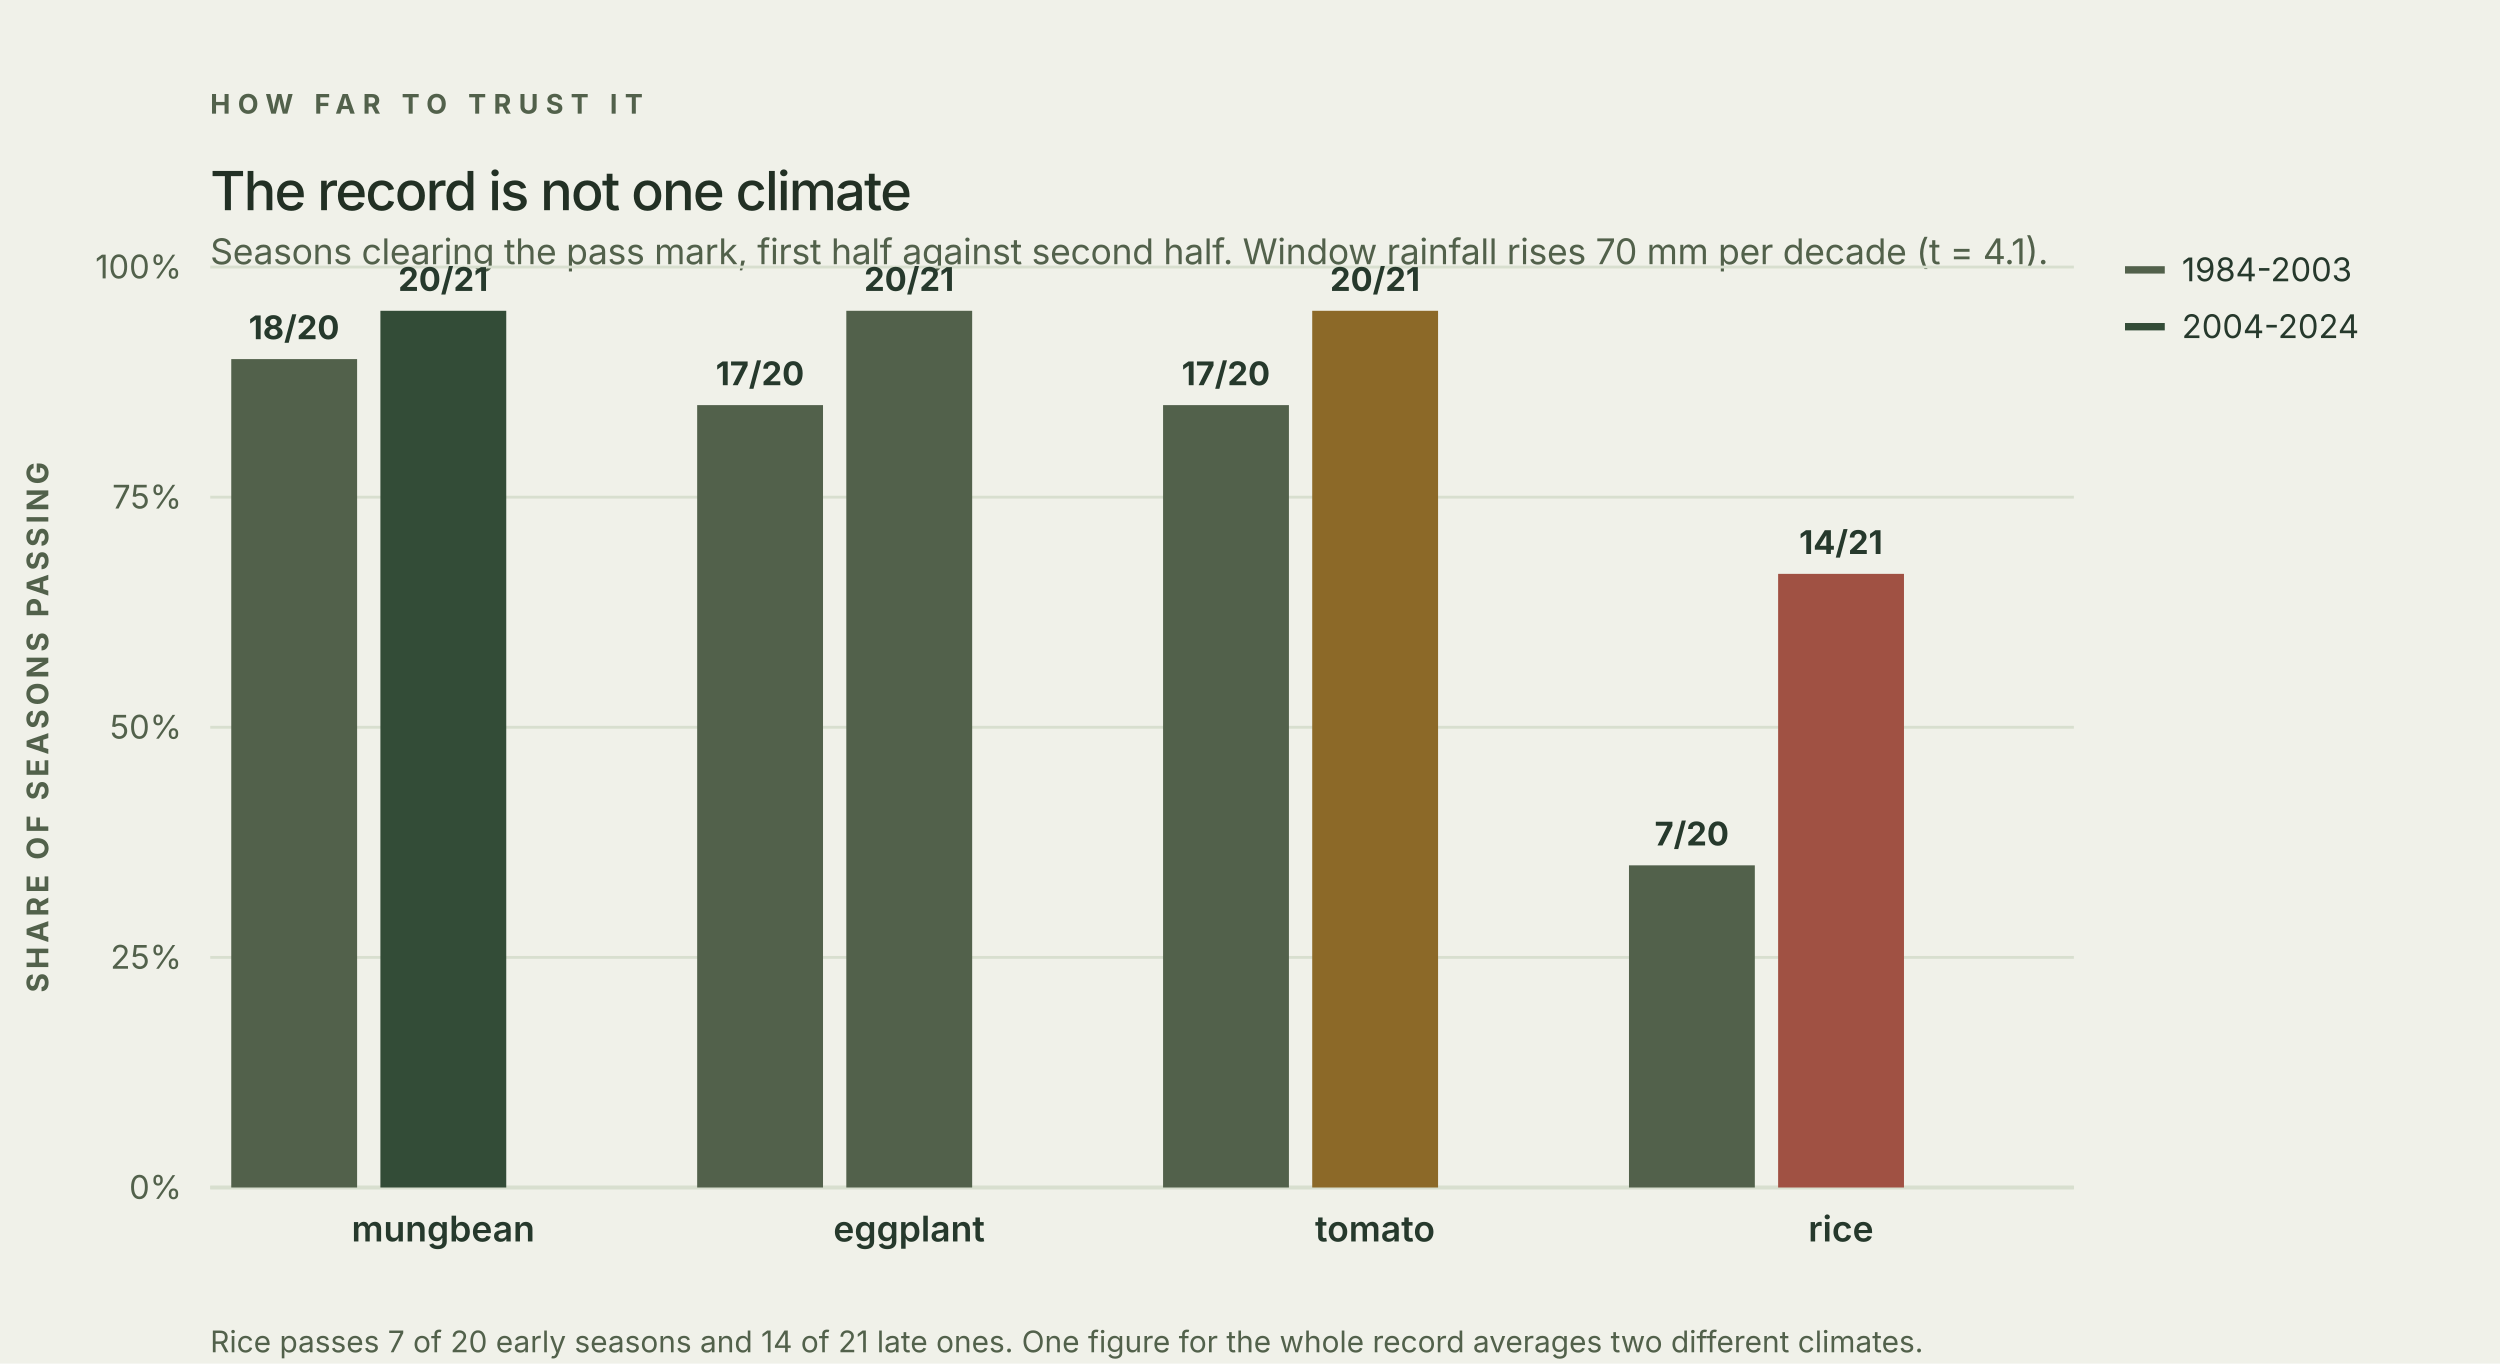
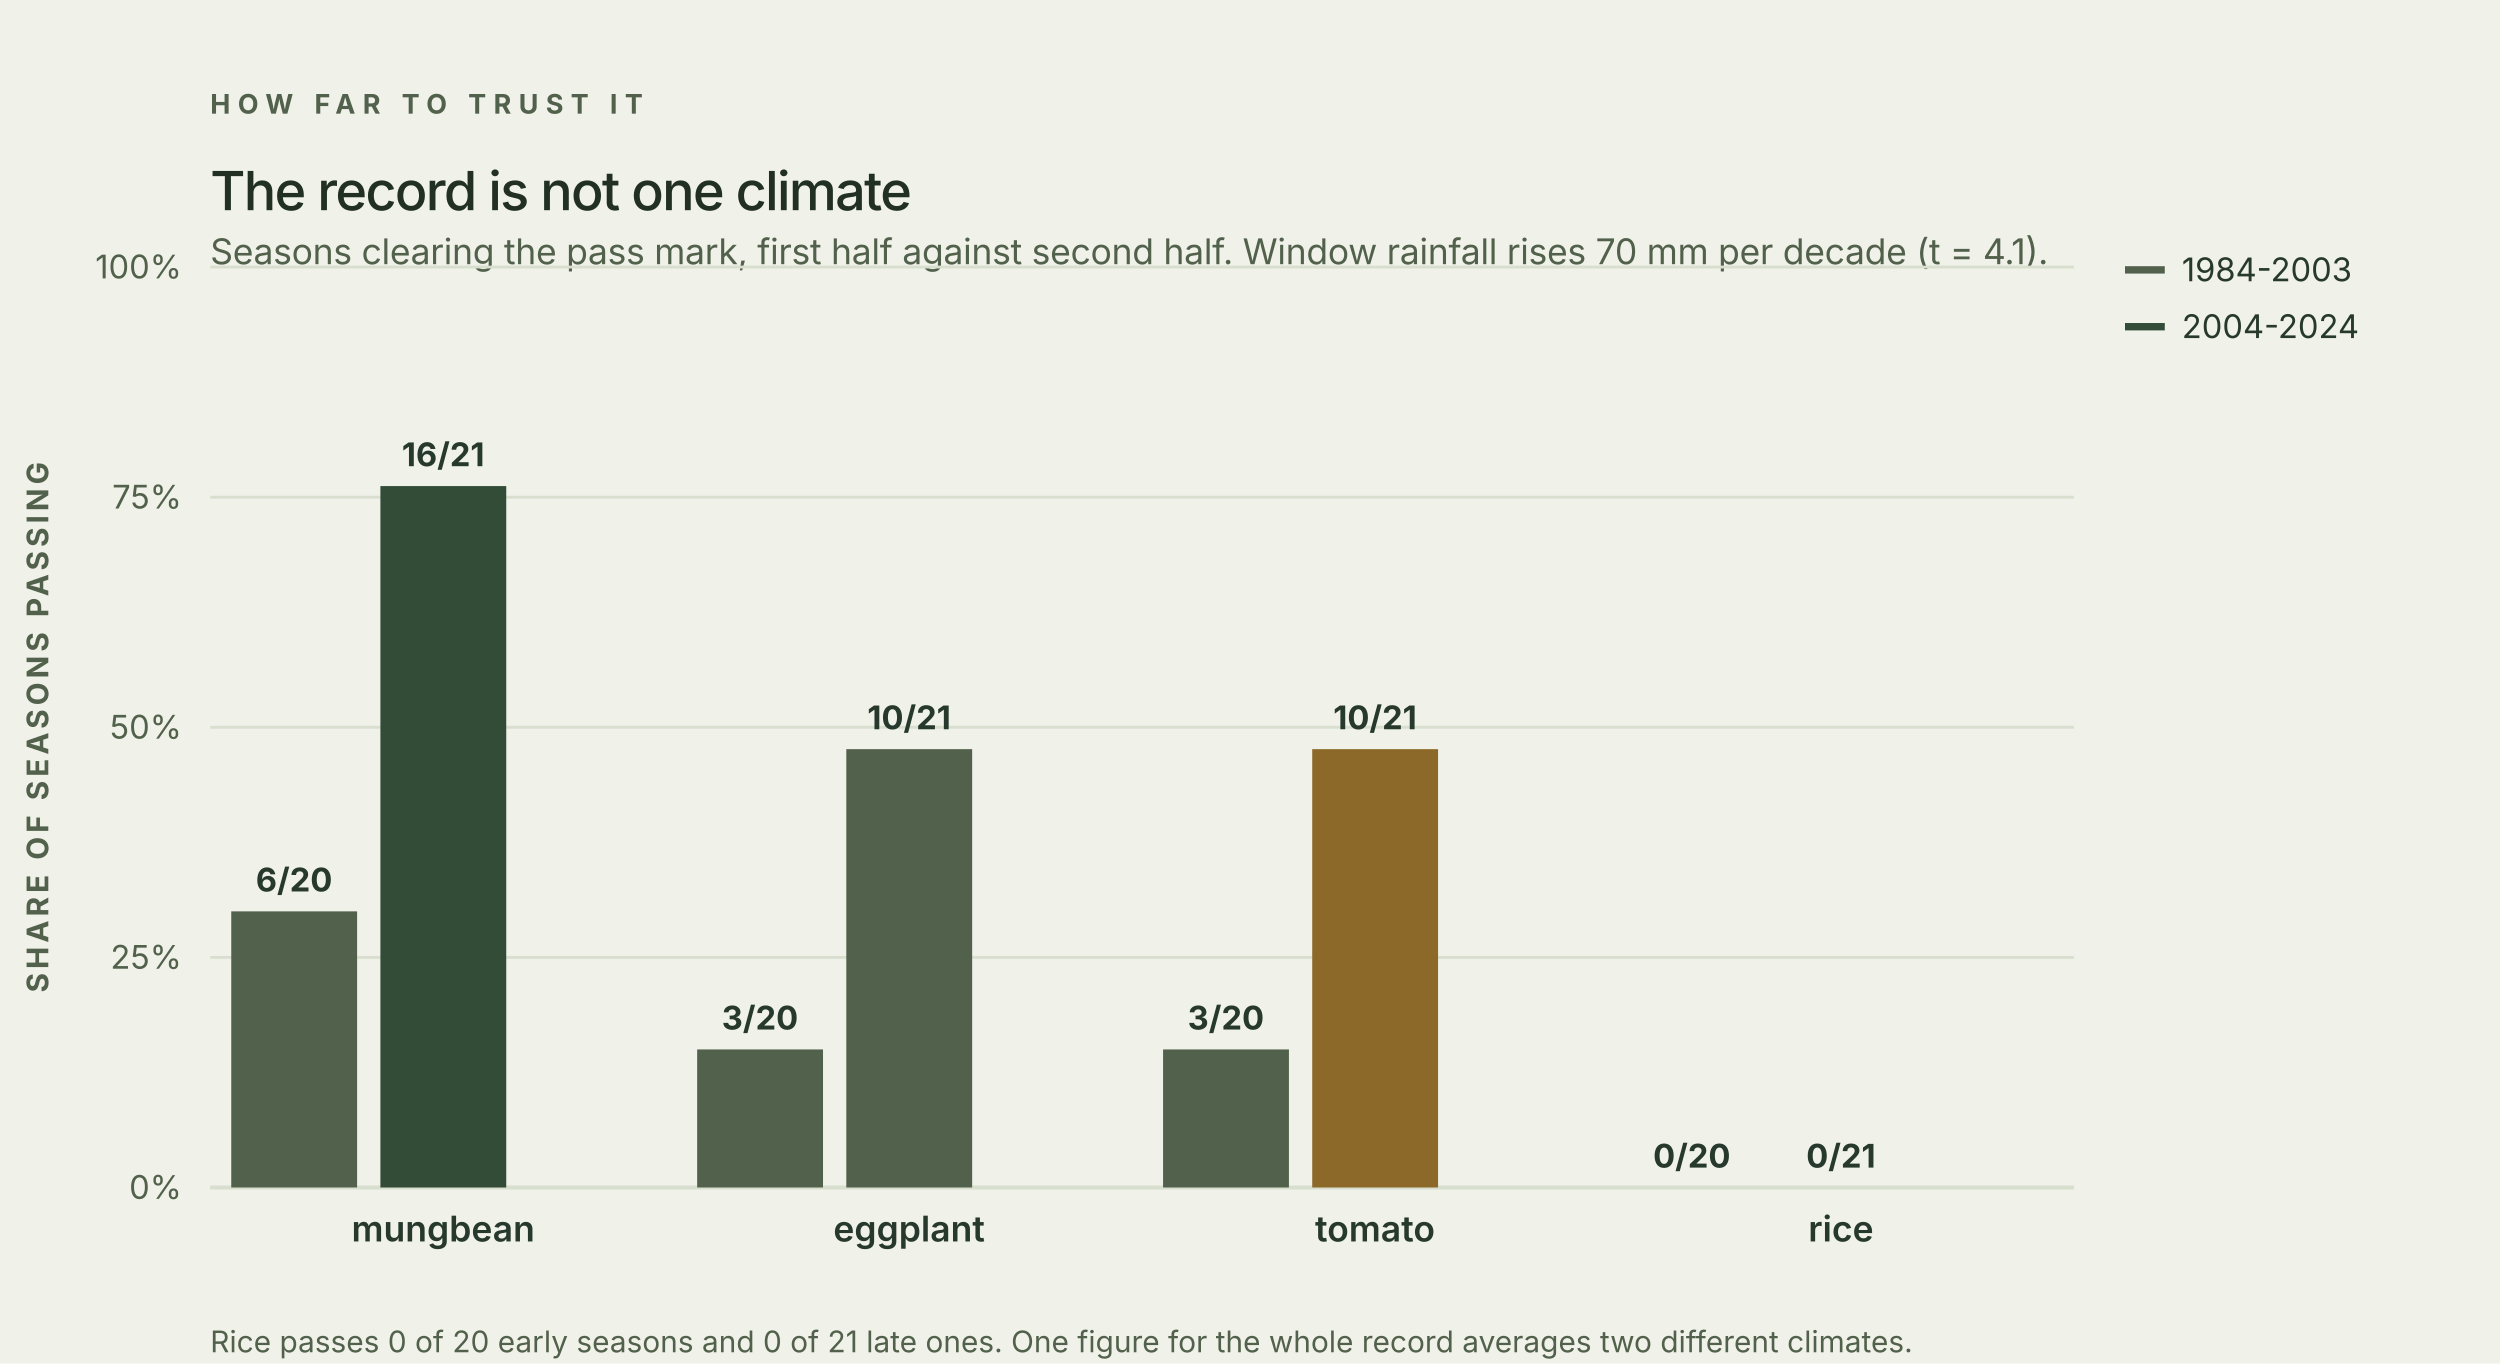
<svg xmlns="http://www.w3.org/2000/svg" width="880" height="480" viewBox="0 0 880 480">
  <rect width="880" height="480" fill="#f0f1e9" />
  <text x="74" y="40" font-size="9.5" font-weight="650" fill="#52614b" font-family="'DM Sans', -apple-system, 'Segoe UI', sans-serif" letter-spacing="2.6">HOW FAR TO TRUST IT</text>
  <text x="74" y="74" font-size="19" font-weight="550" fill="#223024" font-family="Manrope, 'DM Sans', -apple-system, 'Segoe UI', sans-serif" letter-spacing="-0.6">The record is not one climate</text>
  <text x="74" y="93" font-size="12.5" fill="#52614b" font-family="'DM Sans', -apple-system, 'Segoe UI', sans-serif" letter-spacing="-0.1">Seasons clearing the pass mark, first half against second half. Window rainfall rises 70 mm per decade (t = 4.1).</text>
  <line x1="74.0" y1="418.0" x2="730.0" y2="418.0" stroke="#d8dfcf" stroke-width="1.0" />
  <line x1="74.0" y1="337.0" x2="730.0" y2="337.0" stroke="#d8dfcf" stroke-width="1.0" />
  <line x1="74.0" y1="256.0" x2="730.0" y2="256.0" stroke="#d8dfcf" stroke-width="1.0" />
  <line x1="74.0" y1="175.0" x2="730.0" y2="175.0" stroke="#d8dfcf" stroke-width="1.0" />
  <line x1="74.0" y1="94.0" x2="730.0" y2="94.0" stroke="#d8dfcf" stroke-width="1.0" />
  <line x1="74.0" y1="418.0" x2="730.0" y2="418.0" stroke="#d8dfcf" stroke-width="1.4" />
  <text x="64.0" y="422.0" font-size="11.5" fill="#52614b" text-anchor="end" font-weight="400" font-family="'DM Sans', -apple-system, 'Segoe UI', sans-serif">0%</text>
  <text x="64.0" y="341.0" font-size="11.5" fill="#52614b" text-anchor="end" font-weight="400" font-family="'DM Sans', -apple-system, 'Segoe UI', sans-serif">25%</text>
  <text x="64.0" y="260.0" font-size="11.5" fill="#52614b" text-anchor="end" font-weight="400" font-family="'DM Sans', -apple-system, 'Segoe UI', sans-serif">50%</text>
  <text x="64.0" y="179.0" font-size="11.5" fill="#52614b" text-anchor="end" font-weight="400" font-family="'DM Sans', -apple-system, 'Segoe UI', sans-serif">75%</text>
  <text x="64.0" y="98.0" font-size="11.5" fill="#52614b" text-anchor="end" font-weight="400" font-family="'DM Sans', -apple-system, 'Segoe UI', sans-serif">100%</text>
  <text x="17.0" y="256.0" font-size="10.5" fill="#52614b" text-anchor="middle" font-weight="650" font-family="'DM Sans', -apple-system, 'Segoe UI', sans-serif" letter-spacing="1.4" transform="rotate(-90 17.0 256.0)">SHARE OF SEASONS PASSING</text>
-   <rect x="81.4" y="126.4" width="44.3" height="291.6" fill="#52614b" fill-opacity="1.0" />
-   <text x="103.5" y="119.4" font-size="11.5" fill="#26392c" text-anchor="middle" font-weight="700" font-family="'DM Sans', -apple-system, 'Segoe UI', sans-serif">18/20</text>
-   <rect x="133.9" y="109.4" width="44.3" height="308.6" fill="#334c37" fill-opacity="1.0" />
-   <text x="156.0" y="102.4" font-size="11.5" fill="#26392c" text-anchor="middle" font-weight="700" font-family="'DM Sans', -apple-system, 'Segoe UI', sans-serif">20/21</text>
+   <rect x="81.4" y="320.8" width="44.3" height="97.2" fill="#52614b" fill-opacity="1.0" />
+   <text x="103.5" y="313.8" font-size="11.5" fill="#26392c" text-anchor="middle" font-weight="700" font-family="'DM Sans', -apple-system, 'Segoe UI', sans-serif">6/20</text>
+   <rect x="133.9" y="171.1" width="44.3" height="246.9" fill="#334c37" fill-opacity="1.0" />
+   <text x="156.0" y="164.1" font-size="11.5" fill="#26392c" text-anchor="middle" font-weight="700" font-family="'DM Sans', -apple-system, 'Segoe UI', sans-serif">16/21</text>
  <text x="156.0" y="437.0" font-size="12.5" fill="#26392c" text-anchor="middle" font-weight="600" font-family="'DM Sans', -apple-system, 'Segoe UI', sans-serif">mungbean</text>
-   <rect x="245.4" y="142.6" width="44.3" height="275.4" fill="#52614b" fill-opacity="1.0" />
-   <text x="267.5" y="135.6" font-size="11.5" fill="#26392c" text-anchor="middle" font-weight="700" font-family="'DM Sans', -apple-system, 'Segoe UI', sans-serif">17/20</text>
-   <rect x="297.9" y="109.4" width="44.3" height="308.6" fill="#52614b" fill-opacity="1.0" />
-   <text x="320.0" y="102.4" font-size="11.5" fill="#26392c" text-anchor="middle" font-weight="700" font-family="'DM Sans', -apple-system, 'Segoe UI', sans-serif">20/21</text>
+   <rect x="245.4" y="369.4" width="44.3" height="48.6" fill="#52614b" fill-opacity="1.0" />
+   <text x="267.5" y="362.4" font-size="11.5" fill="#26392c" text-anchor="middle" font-weight="700" font-family="'DM Sans', -apple-system, 'Segoe UI', sans-serif">3/20</text>
+   <rect x="297.9" y="263.7" width="44.3" height="154.3" fill="#52614b" fill-opacity="1.0" />
+   <text x="320.0" y="256.7" font-size="11.5" fill="#26392c" text-anchor="middle" font-weight="700" font-family="'DM Sans', -apple-system, 'Segoe UI', sans-serif">10/21</text>
  <text x="320.0" y="437.0" font-size="12.5" fill="#26392c" text-anchor="middle" font-weight="600" font-family="'DM Sans', -apple-system, 'Segoe UI', sans-serif">eggplant</text>
-   <rect x="409.4" y="142.6" width="44.3" height="275.4" fill="#52614b" fill-opacity="1.0" />
-   <text x="431.5" y="135.6" font-size="11.5" fill="#26392c" text-anchor="middle" font-weight="700" font-family="'DM Sans', -apple-system, 'Segoe UI', sans-serif">17/20</text>
-   <rect x="461.9" y="109.4" width="44.3" height="308.6" fill="#8c6928" fill-opacity="1.0" />
-   <text x="484.0" y="102.4" font-size="11.5" fill="#26392c" text-anchor="middle" font-weight="700" font-family="'DM Sans', -apple-system, 'Segoe UI', sans-serif">20/21</text>
+   <rect x="409.4" y="369.4" width="44.3" height="48.6" fill="#52614b" fill-opacity="1.0" />
+   <text x="431.5" y="362.4" font-size="11.5" fill="#26392c" text-anchor="middle" font-weight="700" font-family="'DM Sans', -apple-system, 'Segoe UI', sans-serif">3/20</text>
+   <rect x="461.9" y="263.7" width="44.3" height="154.3" fill="#8c6928" fill-opacity="1.0" />
+   <text x="484.0" y="256.7" font-size="11.5" fill="#26392c" text-anchor="middle" font-weight="700" font-family="'DM Sans', -apple-system, 'Segoe UI', sans-serif">10/21</text>
  <text x="484.0" y="437.0" font-size="12.5" fill="#26392c" text-anchor="middle" font-weight="600" font-family="'DM Sans', -apple-system, 'Segoe UI', sans-serif">tomato</text>
-   <rect x="573.4" y="304.6" width="44.3" height="113.4" fill="#52614b" fill-opacity="1.0" />
-   <text x="595.5" y="297.6" font-size="11.5" fill="#26392c" text-anchor="middle" font-weight="700" font-family="'DM Sans', -apple-system, 'Segoe UI', sans-serif">7/20</text>
-   <rect x="625.9" y="202.0" width="44.3" height="216.0" fill="#a05143" fill-opacity="1.0" />
-   <text x="648.0" y="195.0" font-size="11.5" fill="#26392c" text-anchor="middle" font-weight="700" font-family="'DM Sans', -apple-system, 'Segoe UI', sans-serif">14/21</text>
+   <rect x="573.4" y="418.0" width="44.3" height="0.0" fill="#52614b" fill-opacity="1.0" />
+   <text x="595.5" y="411.0" font-size="11.5" fill="#26392c" text-anchor="middle" font-weight="700" font-family="'DM Sans', -apple-system, 'Segoe UI', sans-serif">0/20</text>
+   <rect x="625.9" y="418.0" width="44.3" height="0.0" fill="#a05143" fill-opacity="1.0" />
+   <text x="648.0" y="411.0" font-size="11.5" fill="#26392c" text-anchor="middle" font-weight="700" font-family="'DM Sans', -apple-system, 'Segoe UI', sans-serif">0/21</text>
  <text x="648.0" y="437.0" font-size="12.5" fill="#26392c" text-anchor="middle" font-weight="600" font-family="'DM Sans', -apple-system, 'Segoe UI', sans-serif">rice</text>
  <line x1="748.0" y1="95.0" x2="762.0" y2="95.0" stroke="#52614b" stroke-width="2.6" />
  <text x="768.0" y="99.0" font-size="11.5" fill="#26392c" text-anchor="start" font-weight="400" font-family="'DM Sans', -apple-system, 'Segoe UI', sans-serif">1984-2003</text>
  <line x1="748.0" y1="115.0" x2="762.0" y2="115.0" stroke="#334c37" stroke-width="2.6" />
  <text x="768.0" y="119.0" font-size="11.5" fill="#26392c" text-anchor="start" font-weight="400" font-family="'DM Sans', -apple-system, 'Segoe UI', sans-serif">2004-2024</text>
-   <text x="74.0" y="476.0" font-size="10.5" fill="#52614b" text-anchor="start" font-weight="400" font-family="'DM Sans', -apple-system, 'Segoe UI', sans-serif">Rice passes 7 of 20 early seasons and 14 of 21 late ones. One figure for the whole record averages two different climates.</text>
+   <text x="74.0" y="476.0" font-size="10.5" fill="#52614b" text-anchor="start" font-weight="400" font-family="'DM Sans', -apple-system, 'Segoe UI', sans-serif">Rice passes 0 of 20 early seasons and 0 of 21 late ones. One figure for the whole record averages two different climates.</text>
</svg>
